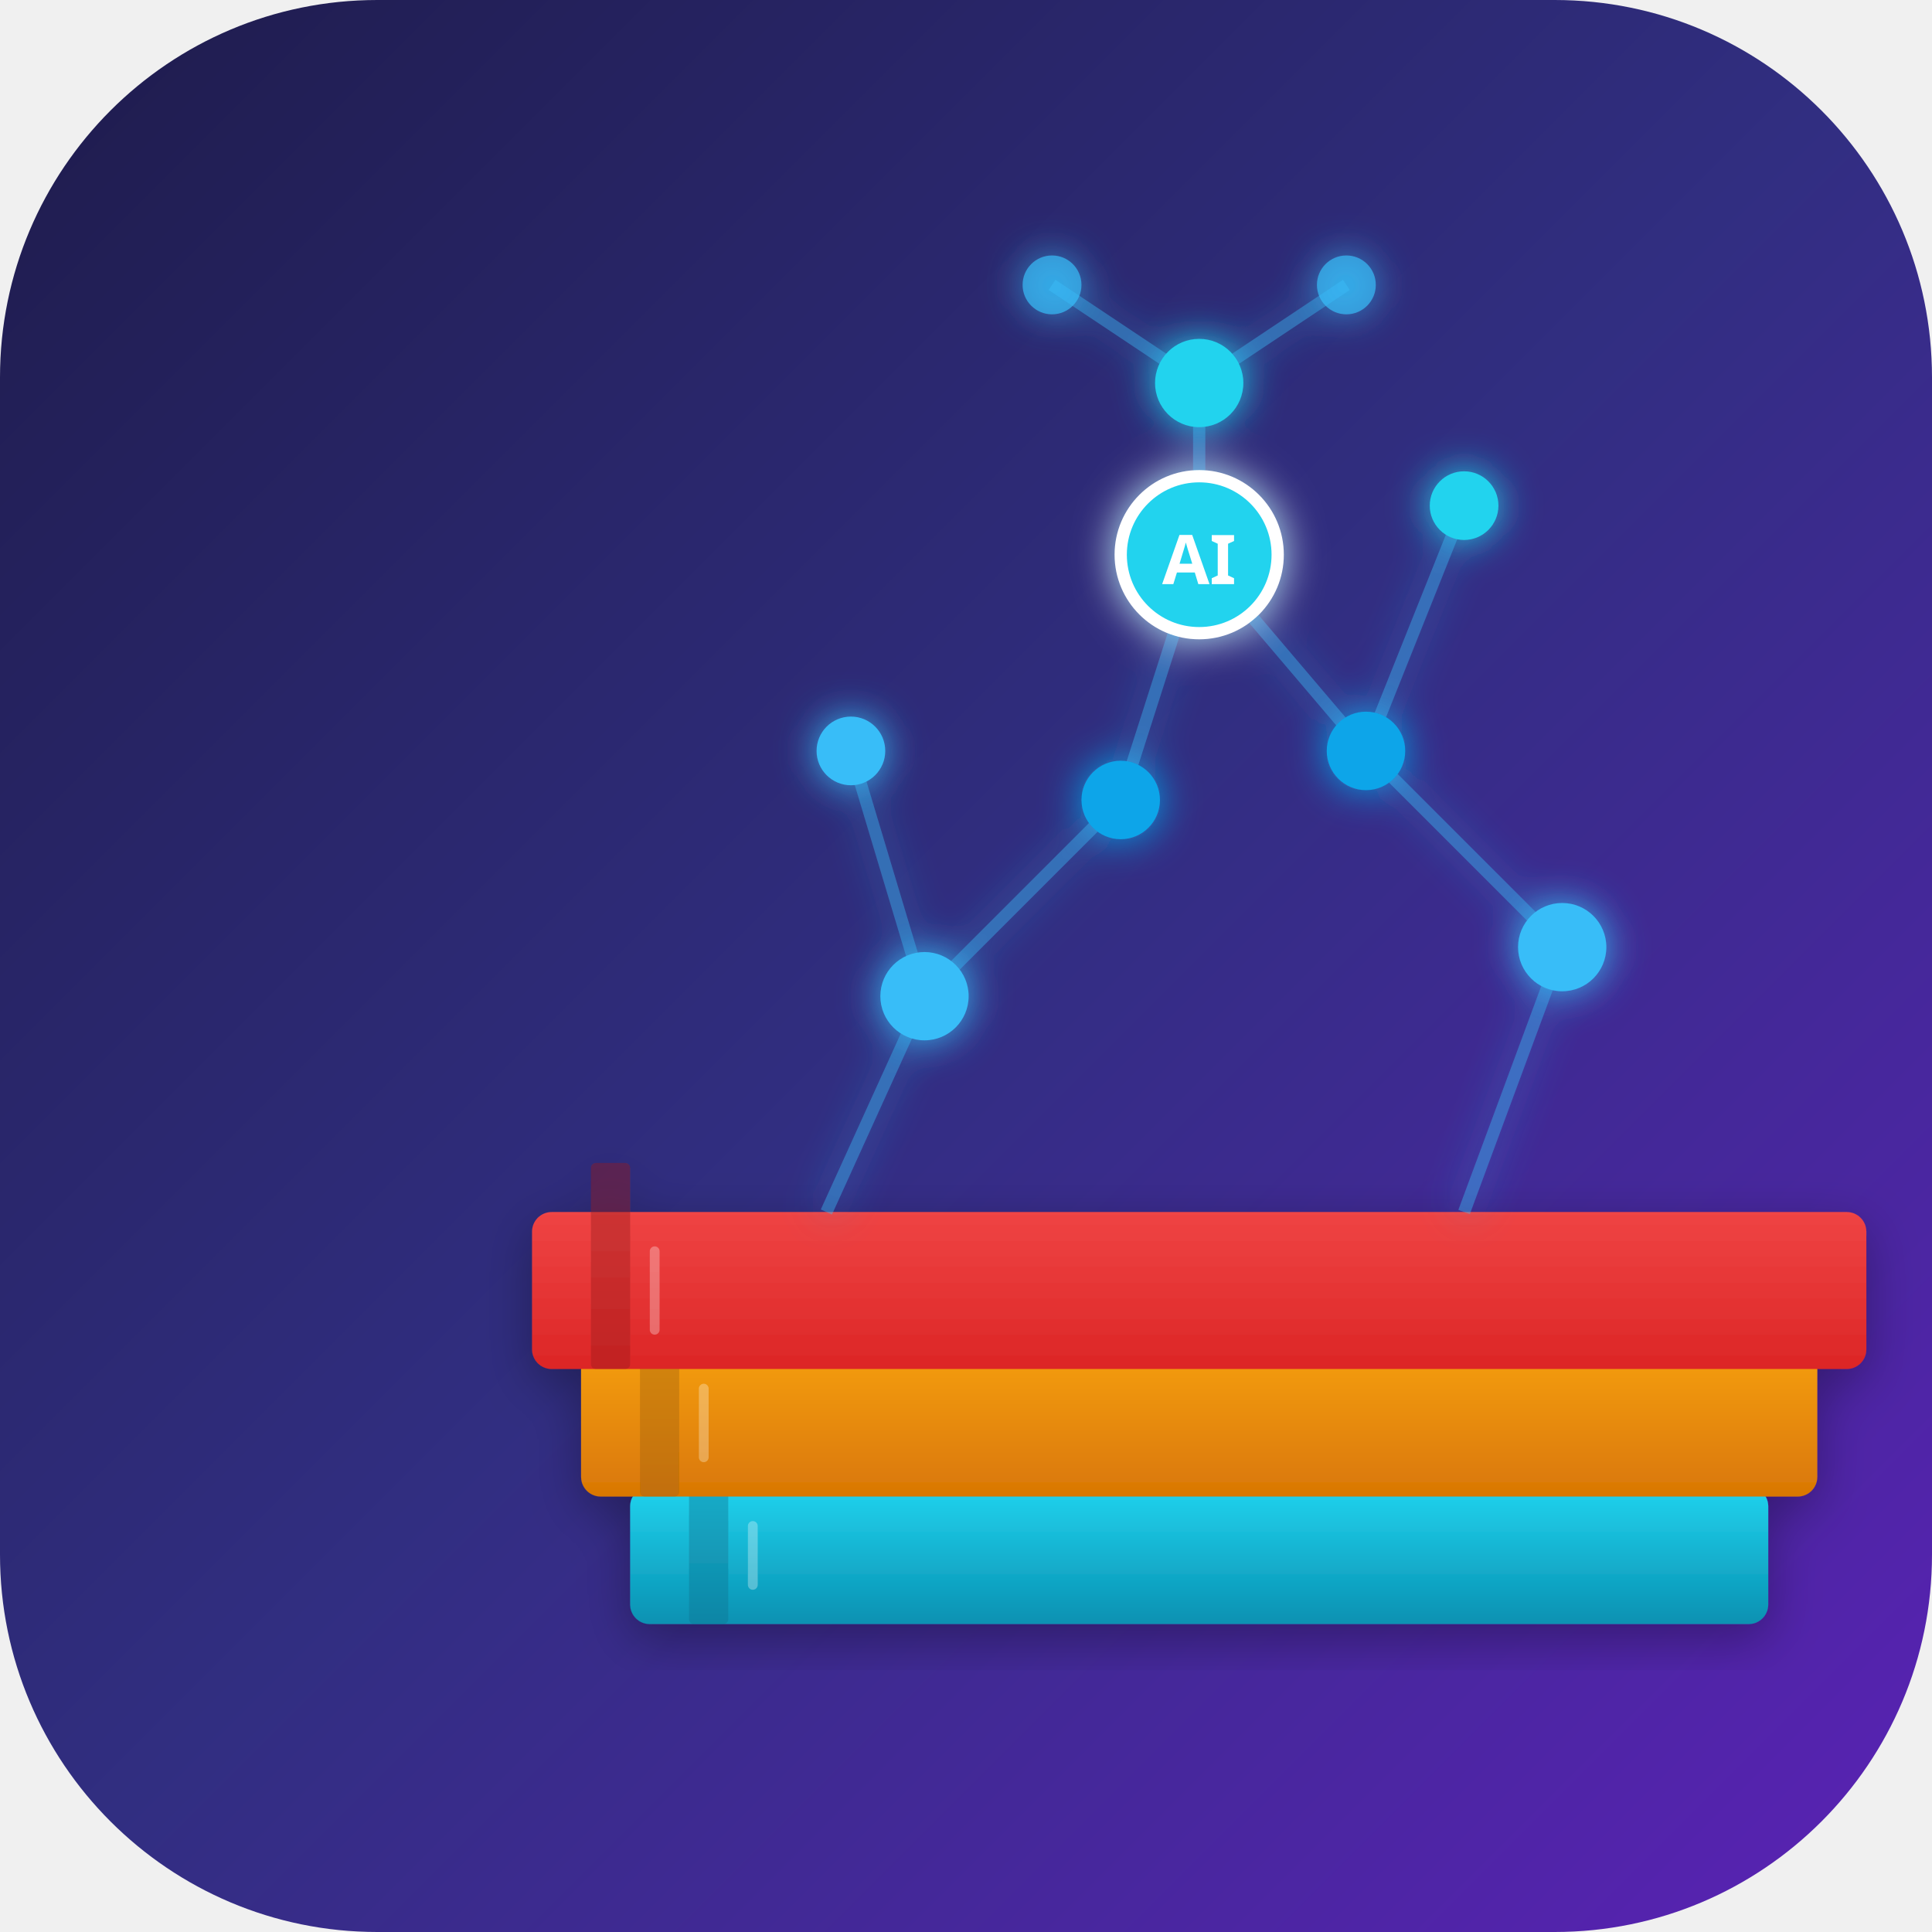
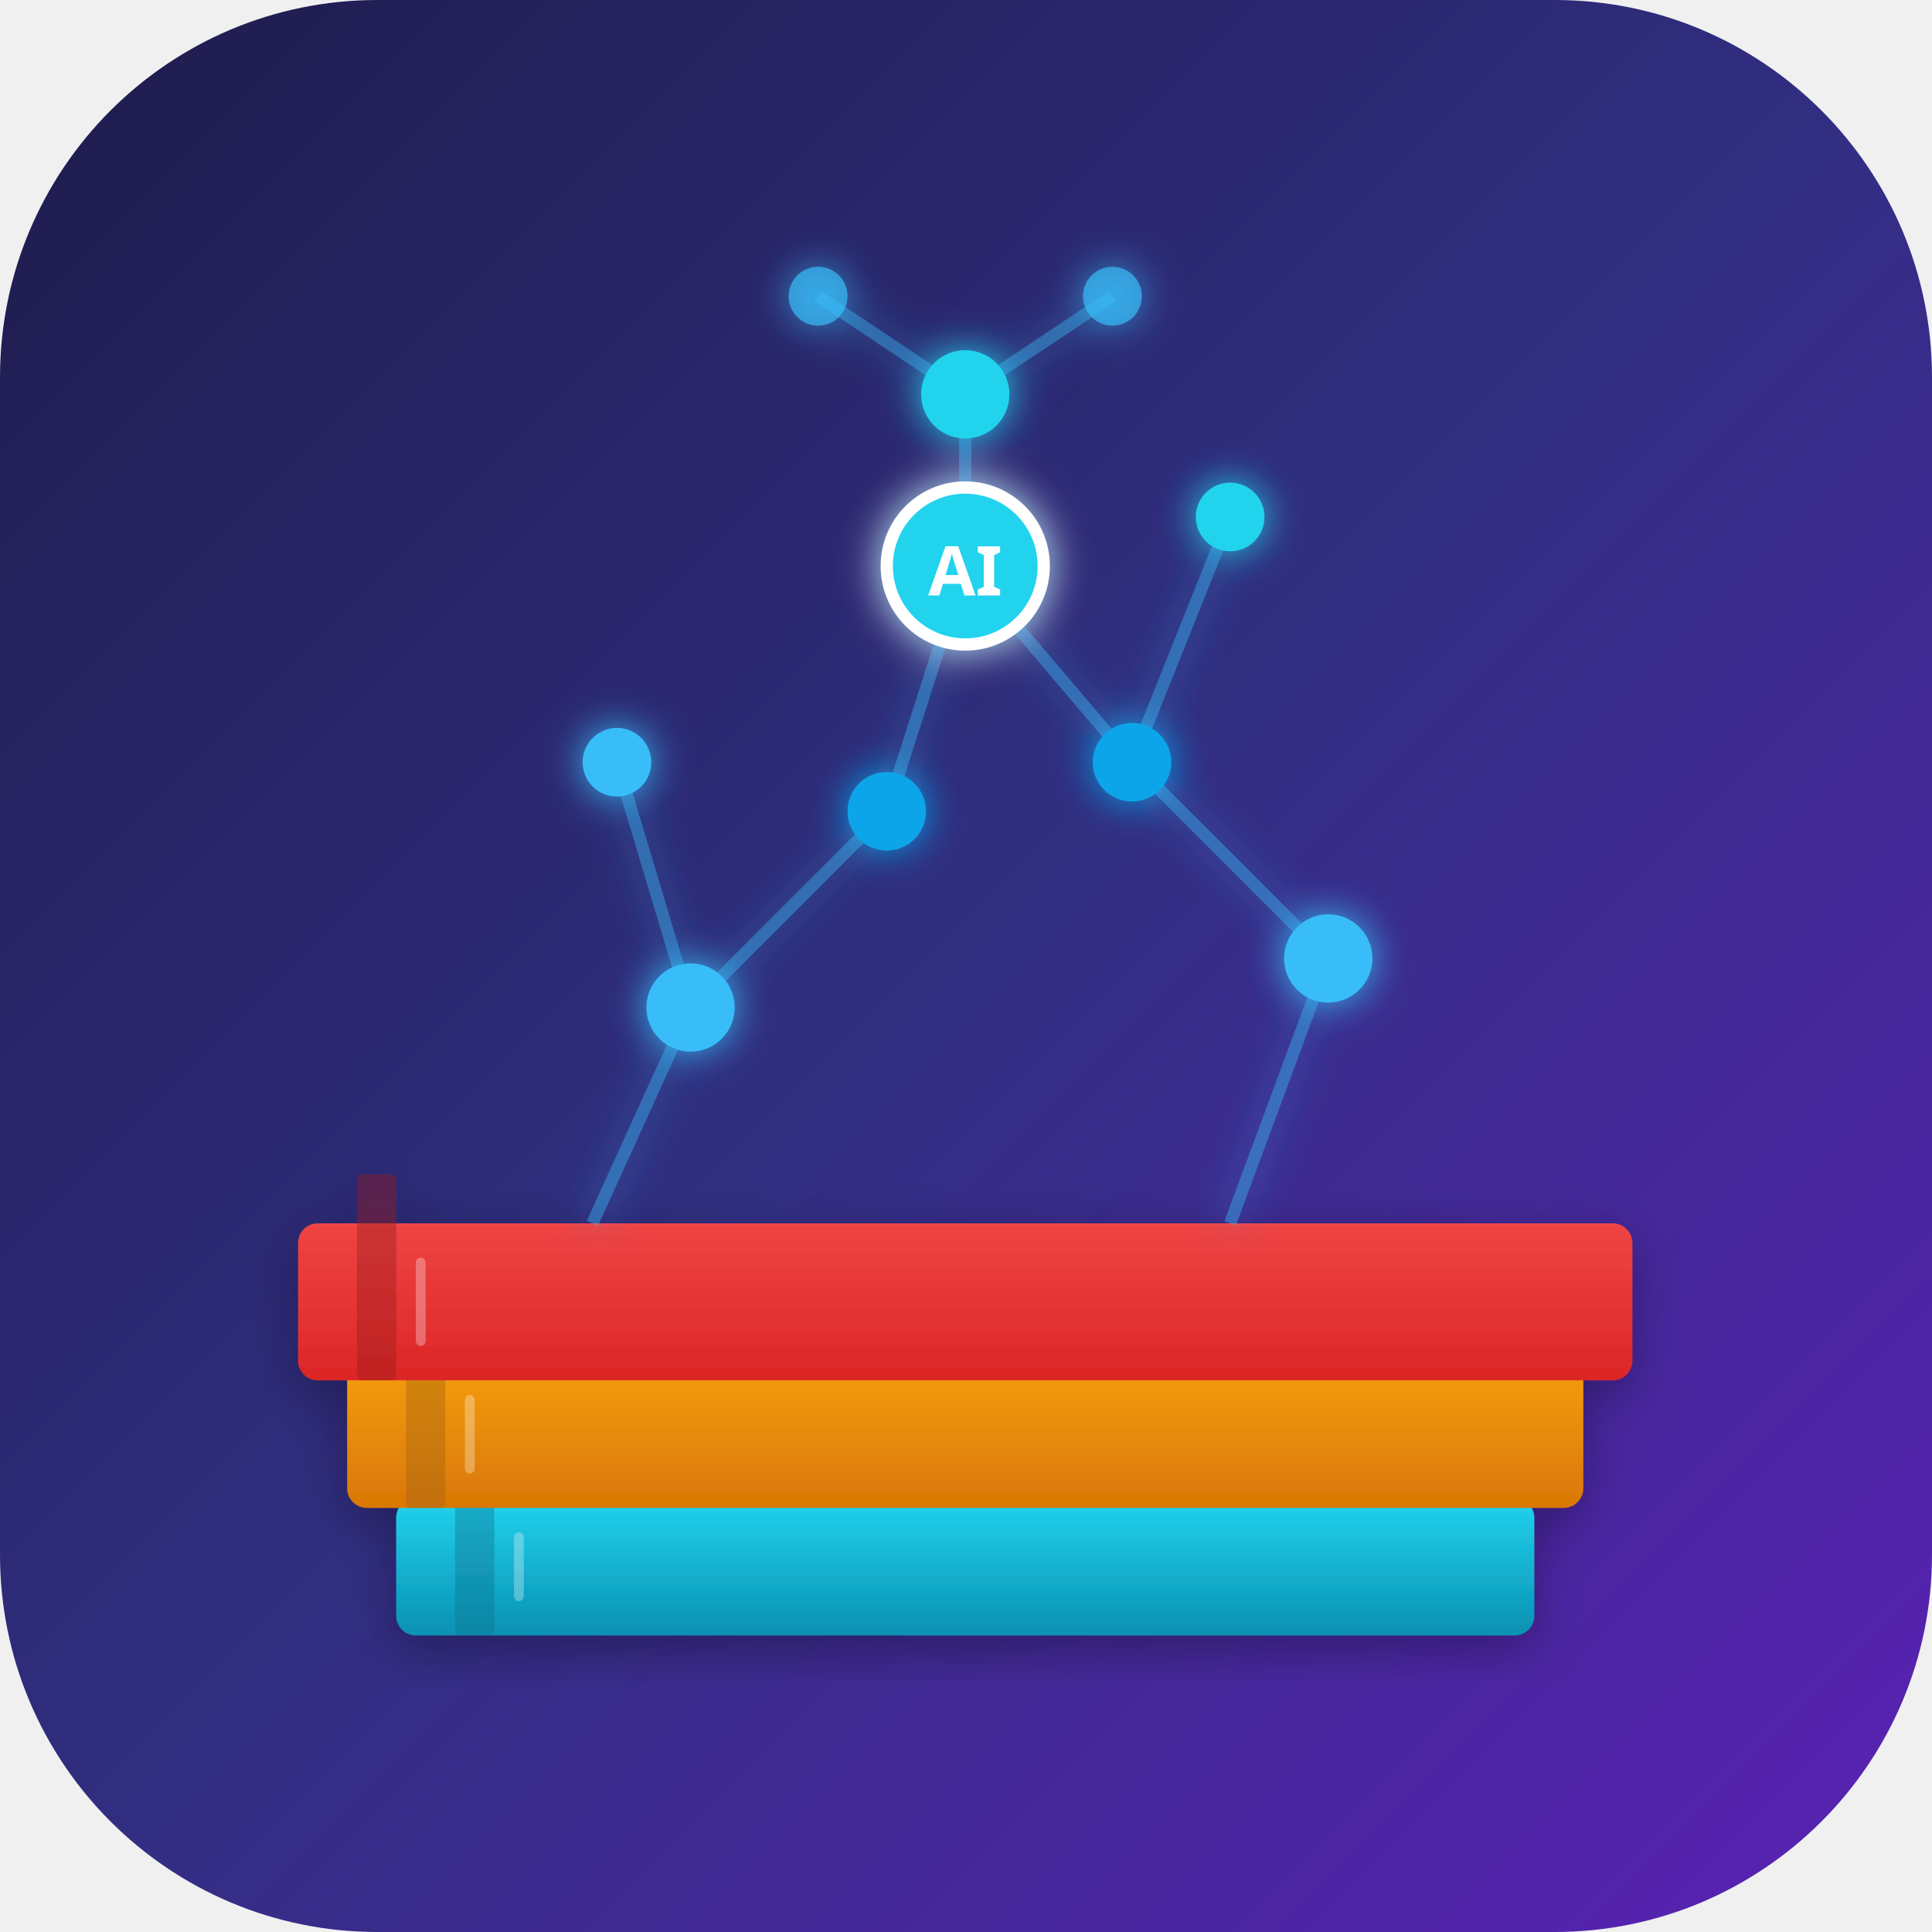
<svg xmlns="http://www.w3.org/2000/svg" viewBox="0 0 512 512">
  <defs>
    <linearGradient id="bg" x1="0" y1="0" x2="1" y2="1">
      <stop offset="0%" stop-color="#1e1b4b" />
      <stop offset="50%" stop-color="#312e81" />
      <stop offset="100%" stop-color="#5b21b6" />
    </linearGradient>
    <linearGradient id="b1" x1="0" y1="0" x2="0" y2="1">
      <stop offset="0%" stop-color="#ef4444" />
      <stop offset="100%" stop-color="#dc2626" />
    </linearGradient>
    <linearGradient id="b2" x1="0" y1="0" x2="0" y2="1">
      <stop offset="0%" stop-color="#f59e0b" />
      <stop offset="100%" stop-color="#d97706" />
    </linearGradient>
    <linearGradient id="b3" x1="0" y1="0" x2="0" y2="1">
      <stop offset="0%" stop-color="#22d3ee" />
      <stop offset="100%" stop-color="#0891b2" />
    </linearGradient>
    <filter id="shadow">
      <feDropShadow dx="0" dy="3" stdDeviation="5" flood-color="#000" flood-opacity="0.3" />
    </filter>
    <filter id="glow">
      <feGaussianBlur stdDeviation="4" result="b" />
      <feComposite in="SourceGraphic" in2="b" operator="over" />
    </filter>
  </defs>
  <rect width="512" height="512" rx="100" fill="url(#bg)" />
-   <g transform="translate(-15, 30) scale(1.3)">
+   <g transform="translate(-77, 33) scale(1.3)">
    <g filter="url(#shadow)">
      <rect x="140" y="280" width="232" height="28" rx="4" fill="url(#b3)" />
      <rect x="152" y="270" width="8" height="38" rx="1" fill="#0e7490" opacity="0.4" />
      <rect x="130" y="252" width="252" height="30" rx="4" fill="url(#b2)" />
      <rect x="142" y="242" width="8" height="40" rx="1" fill="#a16207" opacity="0.4" />
      <rect x="120" y="224" width="272" height="32" rx="4" fill="url(#b1)" />
      <rect x="132" y="214" width="8" height="42" rx="1" fill="#991b1b" opacity="0.4" />
      <line x1="145" y1="232" x2="145" y2="248" stroke="#fff" stroke-width="2" opacity="0.3" stroke-linecap="round" />
      <line x1="155" y1="260" x2="155" y2="274" stroke="#fff" stroke-width="2" opacity="0.3" stroke-linecap="round" />
      <line x1="165" y1="288" x2="165" y2="300" stroke="#fff" stroke-width="2" opacity="0.3" stroke-linecap="round" />
    </g>
    <g filter="url(#glow)">
      <g stroke="#38bdf8" stroke-width="2.5" opacity="0.4" fill="none">
        <line x1="180" y1="224" x2="200" y2="180" />
        <line x1="200" y1="180" x2="185" y2="130" />
        <line x1="200" y1="180" x2="240" y2="140" />
        <line x1="240" y1="140" x2="256" y2="90" />
        <line x1="256" y1="90" x2="256" y2="55" />
        <line x1="256" y1="90" x2="290" y2="130" />
        <line x1="290" y1="130" x2="310" y2="80" />
        <line x1="290" y1="130" x2="330" y2="170" />
        <line x1="330" y1="170" x2="310" y2="224" />
        <line x1="256" y1="55" x2="226" y2="35" />
        <line x1="256" y1="55" x2="286" y2="35" />
      </g>
      <circle cx="200" cy="180" r="9" fill="#38bdf8" />
      <circle cx="240" cy="140" r="8" fill="#0ea5e9" />
      <circle cx="290" cy="130" r="8" fill="#0ea5e9" />
      <circle cx="330" cy="170" r="9" fill="#38bdf8" />
      <circle cx="185" cy="130" r="7" fill="#38bdf8" />
      <circle cx="310" cy="80" r="7" fill="#22d3ee" />
      <circle cx="256" cy="90" r="16" fill="#22d3ee" stroke="#fff" stroke-width="2.5" />
      <text x="256" y="96" font-family="system-ui,sans-serif" font-size="14" font-weight="700" fill="#fff" text-anchor="middle">AI</text>
      <circle cx="256" cy="55" r="9" fill="#22d3ee" />
      <circle cx="226" cy="35" r="6" fill="#38bdf8" opacity="0.7" />
      <circle cx="286" cy="35" r="6" fill="#38bdf8" opacity="0.7" />
    </g>
  </g>
</svg>
